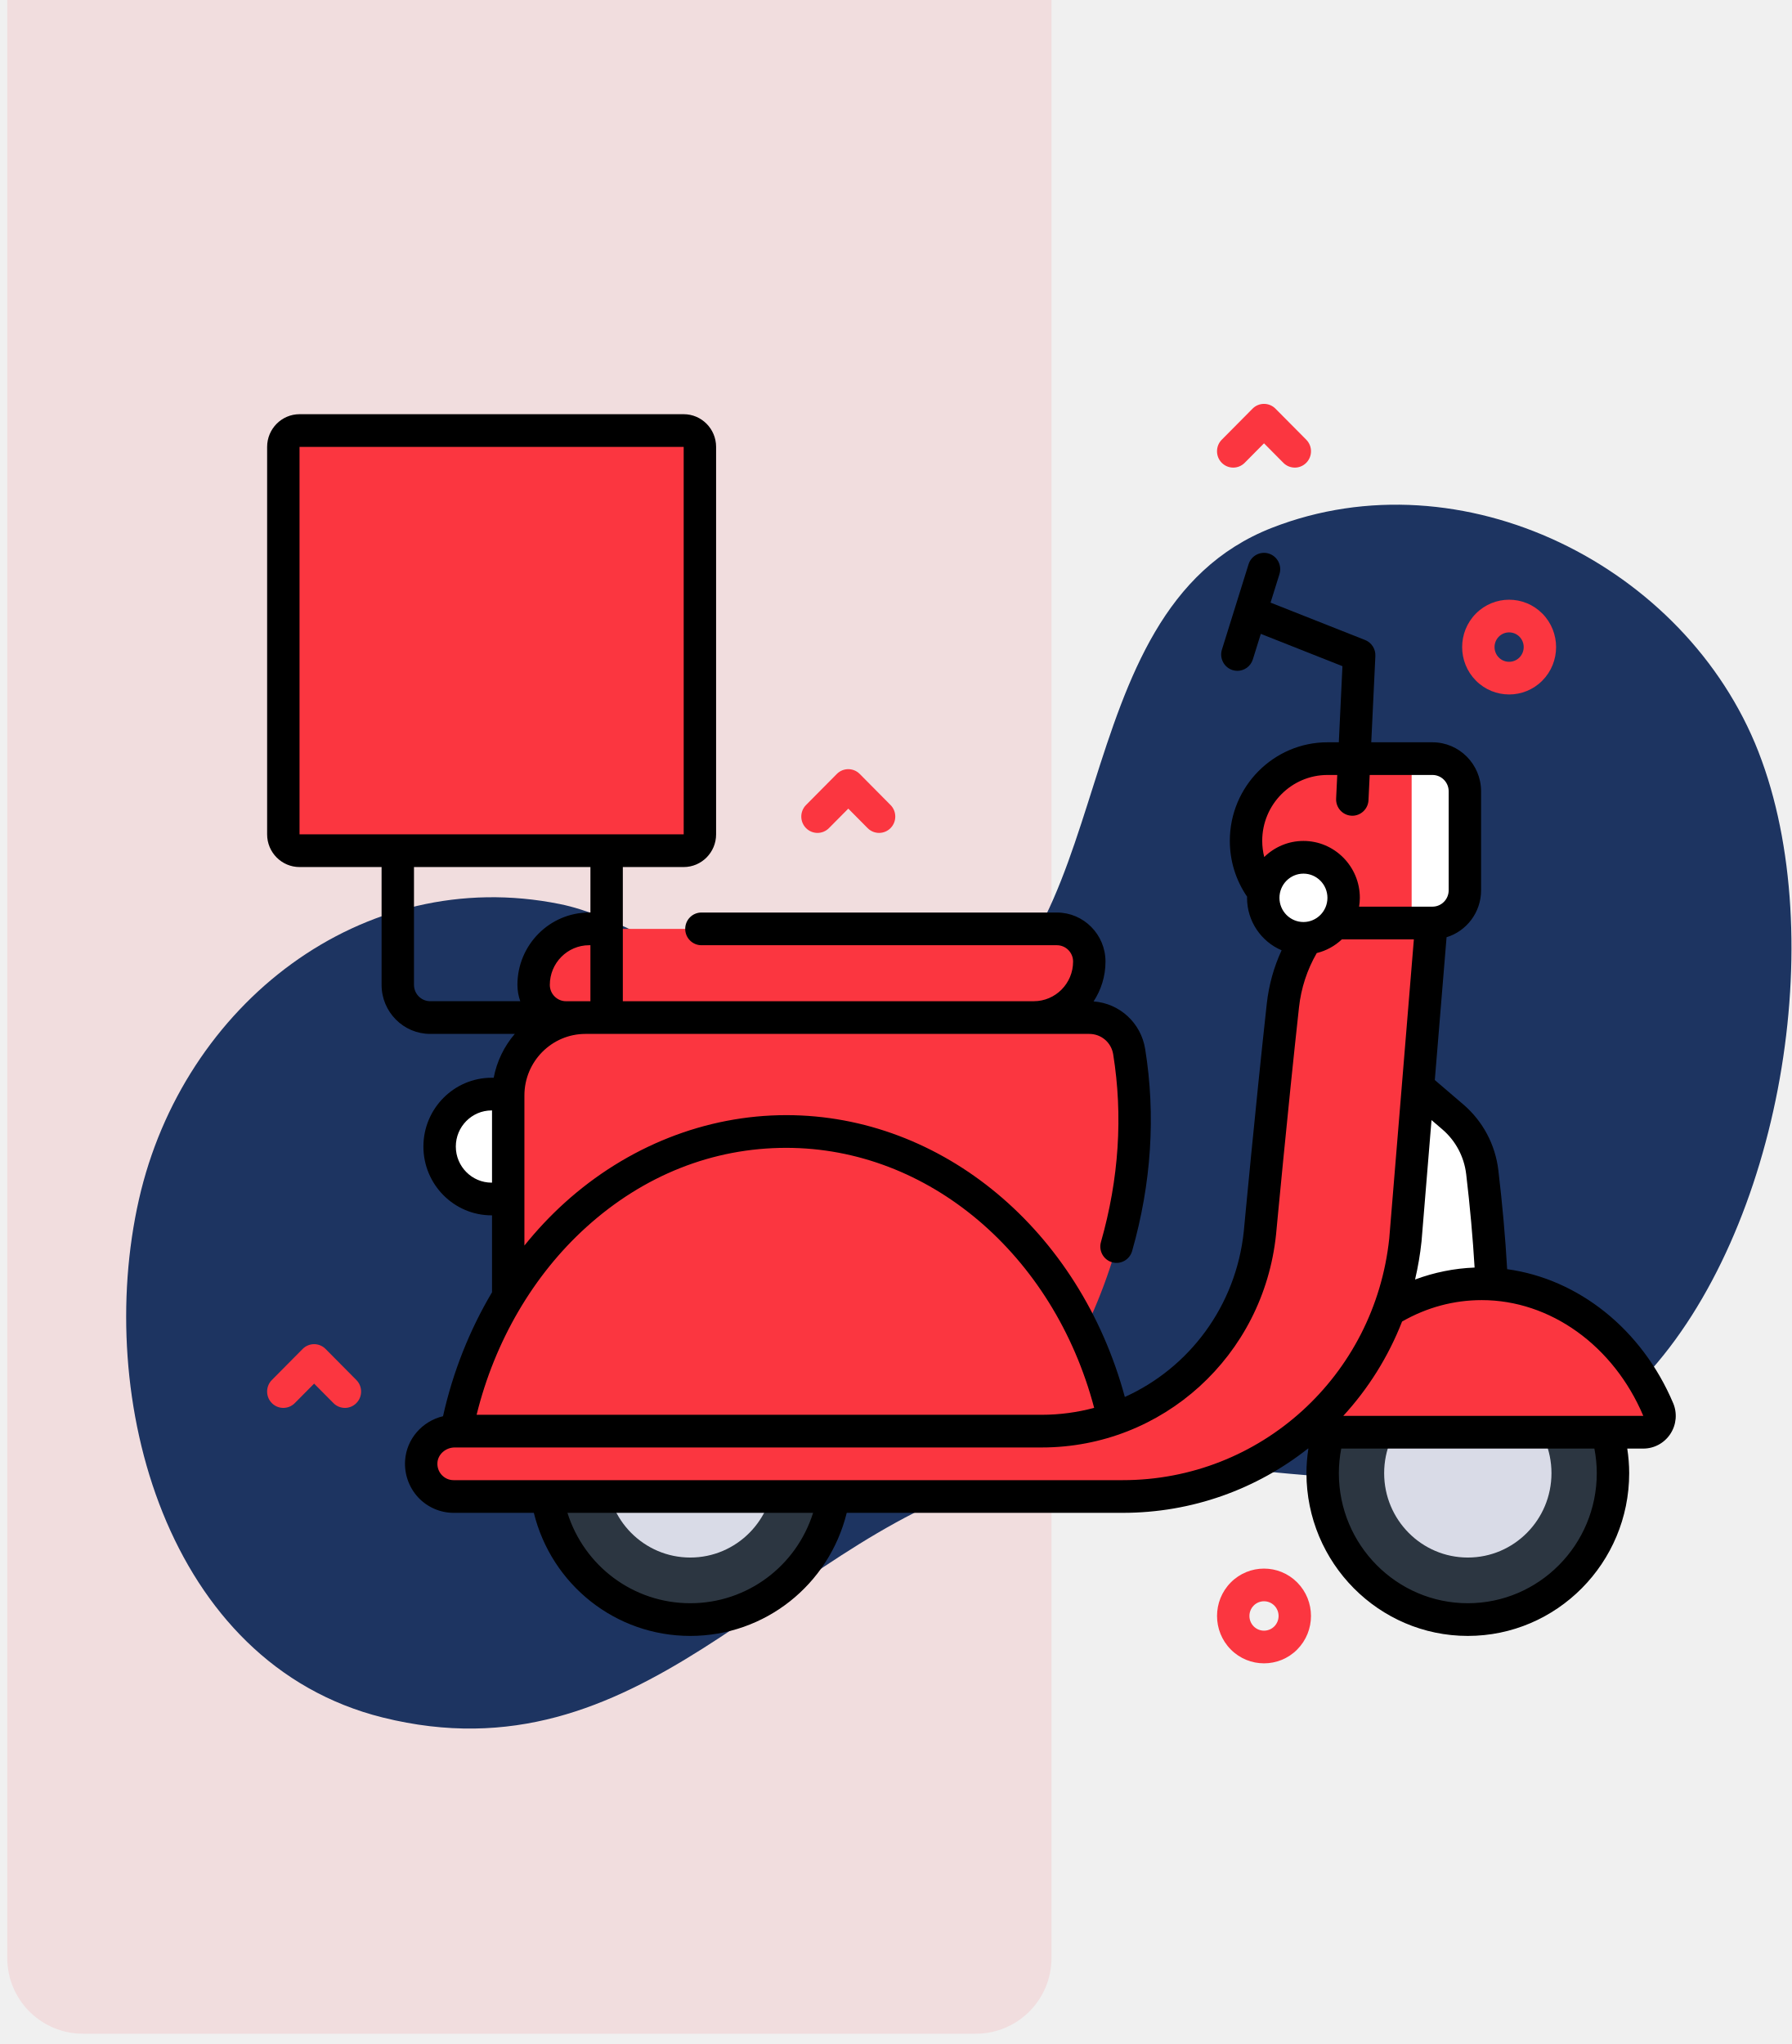
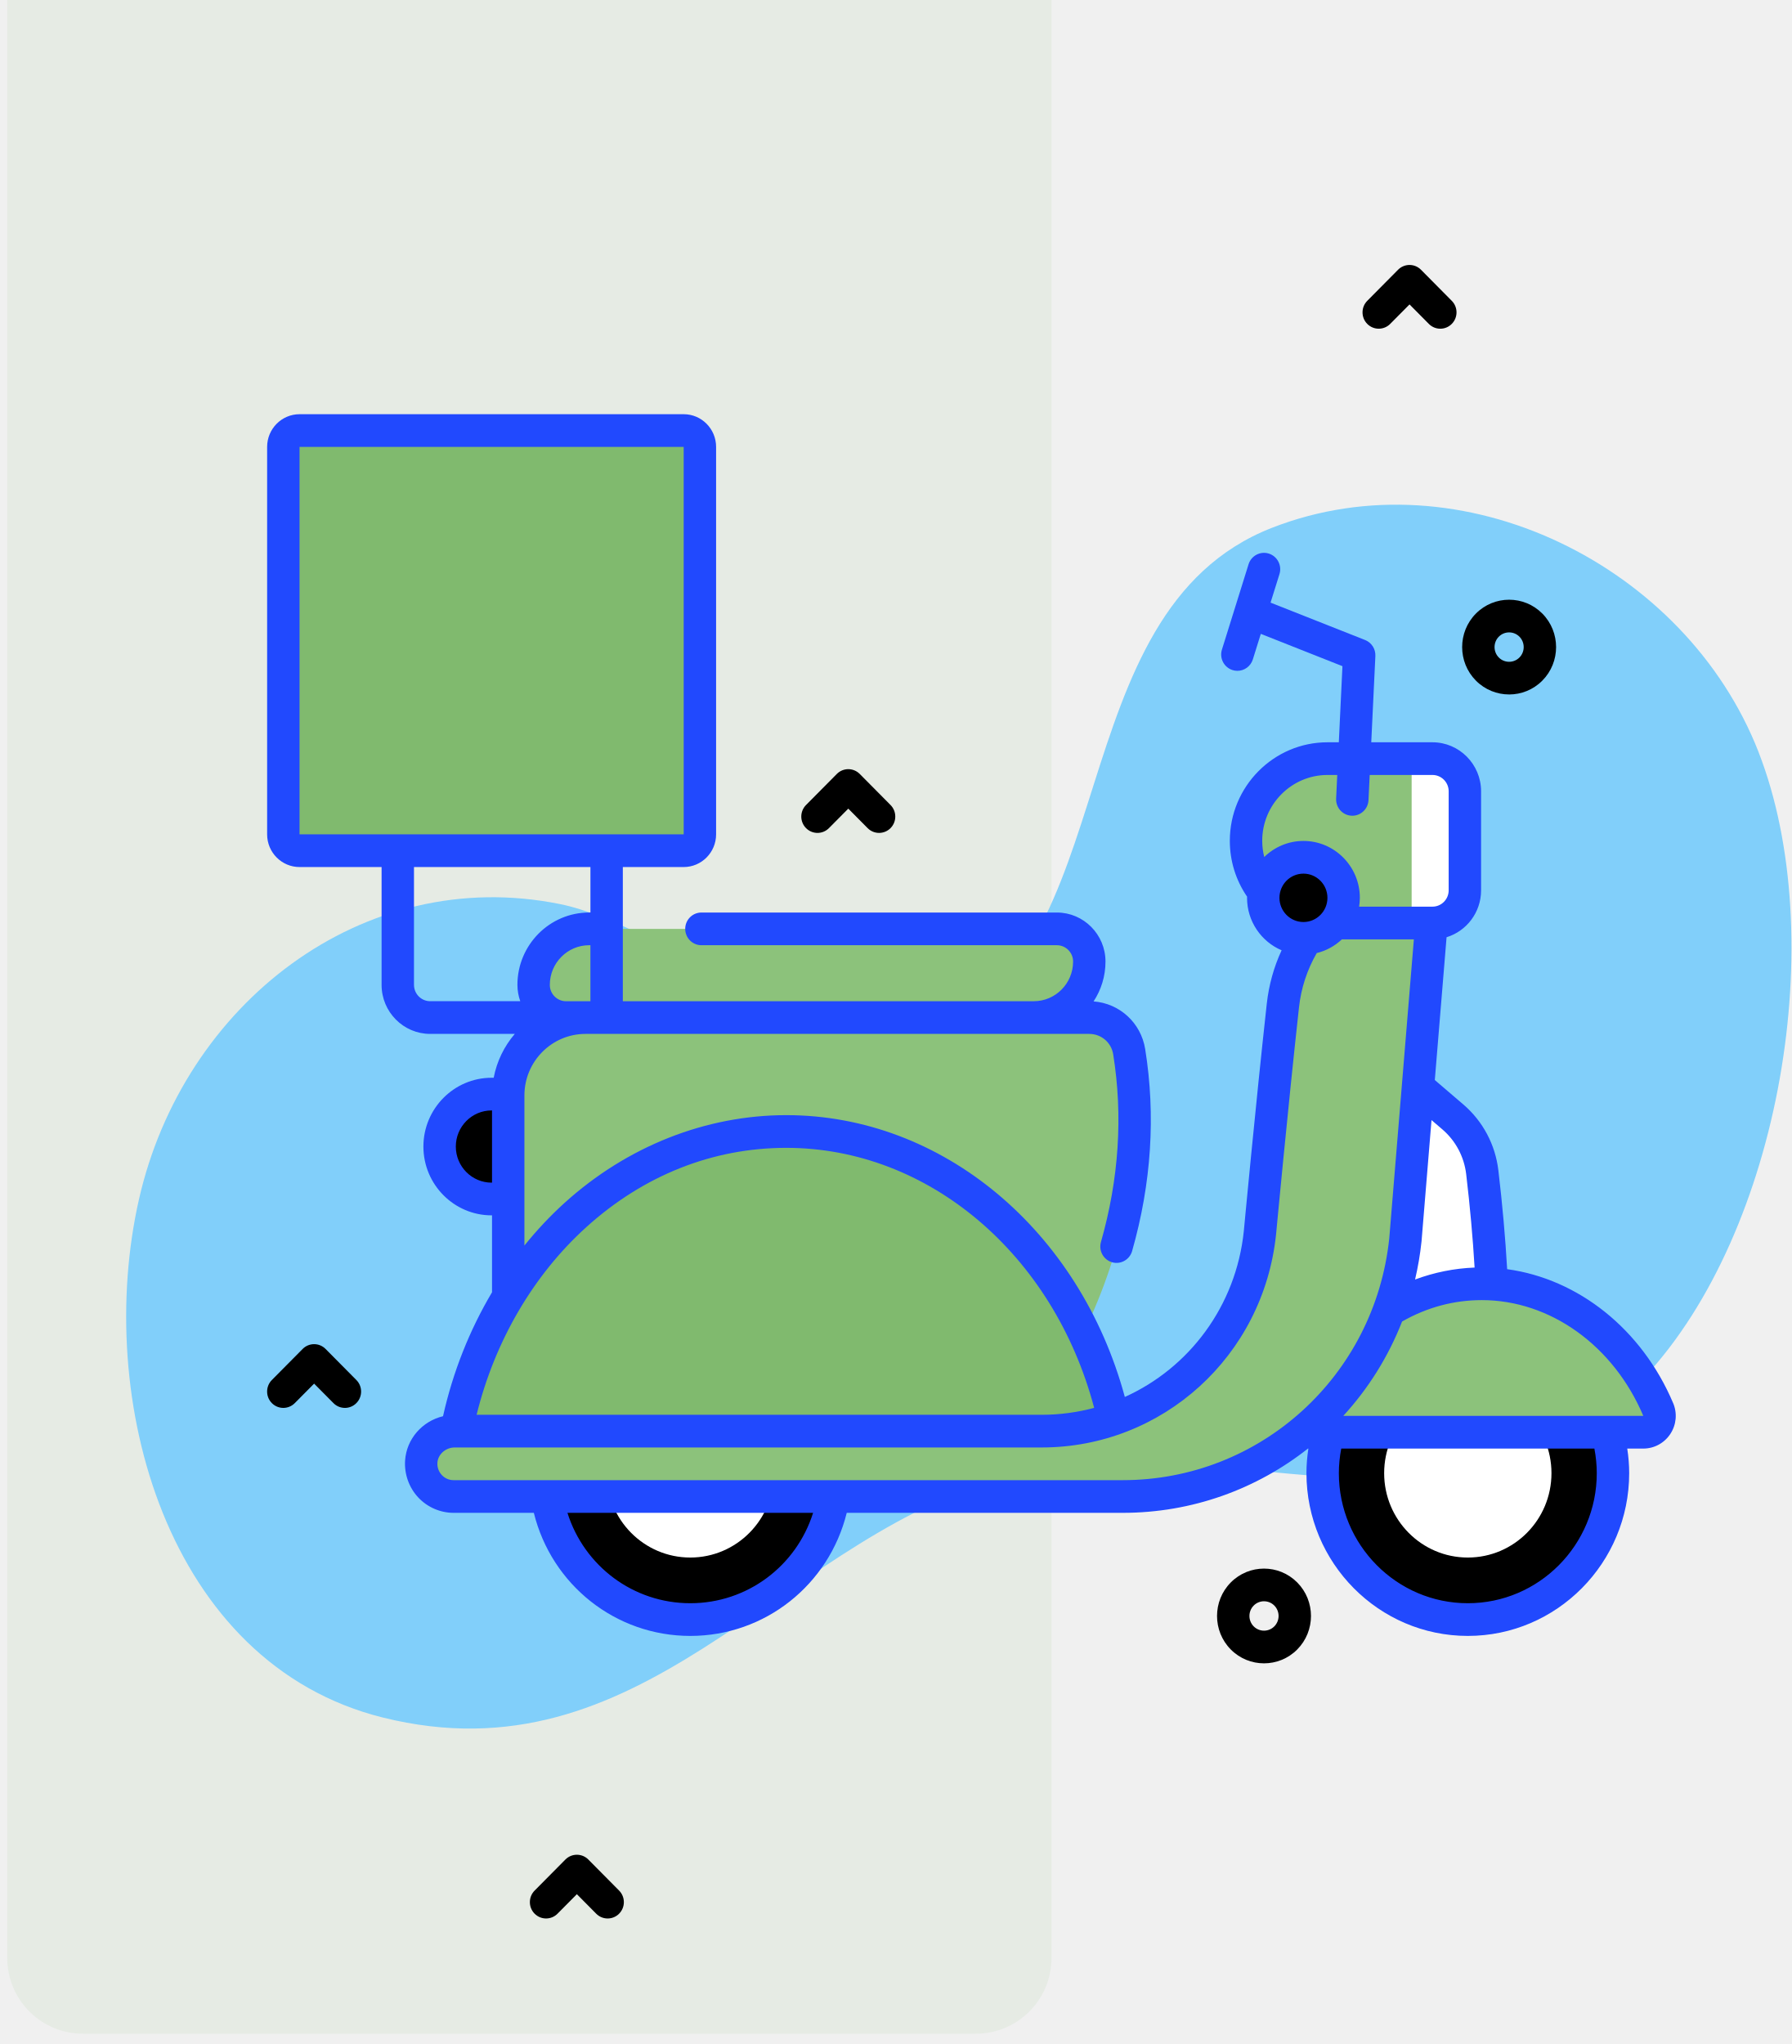
<svg xmlns="http://www.w3.org/2000/svg" width="142" height="162" viewBox="0 0 142 162">
  <g fill="none" fill-rule="evenodd">
    <g>
      <g>
-         <path fill="#FB3640" d="M.575 0h82.771v155.186c0 3.314-2.686 6-6 6H6.575c-3.314 0-6-2.686-6-6V0z" opacity=".1" transform="translate(-328 -1334) translate(328 1334)" />
-         <path fill="#1D3461" fill-rule="nonzero" d="M139.39 59.602c-5.765-14.777-23.52-23.638-38.558-17.774-17.166 6.694-11.474 34.203-27.066 39.765-8.423 3.005-20.873-8.22-29.383-9.94-15.68-3.172-29.875 7.975-33.37 23.412-3.567 15.75 2.153 36.784 19.327 41.059 20.457 5.091 31.113-13.437 48.275-18.757 17.61-5.46 37.193 7.434 51.772-8.254 10.771-11.59 14.71-34.878 9.002-49.51z" transform="translate(-328 -1334) translate(328 1334)" />
+         <path fill="#8CC27B" d="M.575 0h82.771v155.186c0 3.314-2.686 6-6 6H6.575c-3.314 0-6-2.686-6-6V0z" opacity=".1" transform="translate(-328 -1334) translate(328 1334)" />
+         <path fill="#81CFFA" fill-rule="nonzero" d="M139.39 59.602c-5.765-14.777-23.52-23.638-38.558-17.774-17.166 6.694-11.474 34.203-27.066 39.765-8.423 3.005-20.873-8.22-29.383-9.94-15.68-3.172-29.875 7.975-33.37 23.412-3.567 15.75 2.153 36.784 19.327 41.059 20.457 5.091 31.113-13.437 48.275-18.757 17.61-5.46 37.193 7.434 51.772-8.254 10.771-11.59 14.71-34.878 9.002-49.51z" transform="translate(-328 -1334) translate(328 1334)" />
        <g fill-rule="nonzero">
          <g>
-             <path fill="#FB3640" d="M31.907 33.352H1.457c-.709 0-1.284-.58-1.284-1.296V1.348C.173.632.748.052 1.458.052h30.45c.709 0 1.284.58 1.284 1.296v30.709c0 .715-.575 1.295-1.285 1.295z" transform="translate(-328 -1334) translate(328 1334) translate(21 32) translate(0 .777) translate(1.284 1.295)" />
+             <path fill="#80BA6E" d="M31.907 33.352H1.457c-.709 0-1.284-.58-1.284-1.296V1.348C.173.632.748.052 1.458.052h30.45c.709 0 1.284.58 1.284 1.296v30.709c0 .715-.575 1.295-1.285 1.295z" transform="translate(-328 -1334) translate(328 1334) translate(21 21) translate(0 11.777) translate(1.284 1.295)" />
            <g>
              <g>
-                 <path fill="#FFF" d="M6.953 26.5H5.637c-2.277 0-4.122-1.86-4.122-4.156 0-2.297 1.846-4.158 4.122-4.158h1.316v8.315z" transform="translate(-328 -1334) translate(328 1334) translate(21 32) translate(0 .777) translate(12.33 27.202) translate(0 8.55)" />
-                 <path fill="#FB3640" d="M45.663 47.489s13.503-14.05 10.511-32.665c-.25-1.56-1.595-2.703-3.162-2.703H13.073c-3.38 0-6.12 2.763-6.12 6.173v29.195h38.71z" transform="translate(-328 -1334) translate(328 1334) translate(21 32) translate(0 .777) translate(12.33 27.202) translate(0 8.55)" />
-                 <g transform="translate(-328 -1334) translate(328 1334) translate(21 32) translate(0 .777) translate(12.33 27.202) translate(0 8.55) translate(71.413 36.528)">
-                   <ellipse cx="11.602" cy="11.701" fill="#2C3641" rx="11.506" ry="11.604" />
-                   <ellipse cx="11.602" cy="11.701" fill="#D9DBE7" rx="6.631" ry="6.687" />
+                 <path fill="#000" d="M6.953 26.5H5.637c-2.277 0-4.122-1.86-4.122-4.156 0-2.297 1.846-4.158 4.122-4.158h1.316v8.315z" transform="translate(-328 -1334) translate(328 1334) translate(21 21) translate(0 11.777) translate(12.33 27.202) translate(0 8.55)" />
+                 <path fill="#8CC27B" d="M45.663 47.489s13.503-14.05 10.511-32.665c-.25-1.56-1.595-2.703-3.162-2.703H13.073c-3.38 0-6.12 2.763-6.12 6.173v29.195h38.71z" transform="translate(-328 -1334) translate(328 1334) translate(21 21) translate(0 11.777) translate(12.33 27.202) translate(0 8.55)" />
+                 <g transform="translate(-328 -1334) translate(328 1334) translate(21 21) translate(0 11.777) translate(12.33 27.202) translate(0 8.55) translate(71.413 36.528)">
+                   <ellipse cx="11.602" cy="11.701" fill="#000" rx="11.506" ry="11.604" />
+                   <ellipse cx="11.602" cy="11.701" fill="#FFF" rx="6.631" ry="6.687" />
                </g>
-                 <g transform="translate(-328 -1334) translate(328 1334) translate(21 32) translate(0 .777) translate(12.33 27.202) translate(0 8.55) translate(9.761 36.528)">
-                   <ellipse cx="11.623" cy="11.701" fill="#2C3641" rx="11.506" ry="11.604" />
-                   <ellipse cx="11.623" cy="11.701" fill="#D9DBE7" rx="6.631" ry="6.687" />
+                 <g transform="translate(-328 -1334) translate(328 1334) translate(21 21) translate(0 11.777) translate(12.33 27.202) translate(0 8.55) translate(9.761 36.528)">
+                   <ellipse cx="11.623" cy="11.701" fill="#000" rx="11.506" ry="11.604" />
+                   <ellipse cx="11.623" cy="11.701" fill="#FFF" rx="6.631" ry="6.687" />
                </g>
-                 <path fill="#FB3640" d="M55.542 47.488C53.844 32.63 42.605 21.15 28.994 21.15c-13.612 0-24.85 11.48-26.548 26.338h53.096z" transform="translate(-328 -1334) translate(328 1334) translate(21 32) translate(0 .777) translate(12.33 27.202) translate(0 8.55)" />
-                 <path fill="#FFF" d="M74.746 13.929L71.51 37.662h13.506c0-4.407-.34-8.942-.854-13.284-.202-1.706-1.035-3.271-2.334-4.384l-7.08-6.065z" transform="translate(-328 -1334) translate(328 1334) translate(21 32) translate(0 .777) translate(12.33 27.202) translate(0 8.55)" />
-                 <path fill="#FB3640" d="M96.924 44.985c.92 0 1.546-.948 1.184-1.8-2.494-5.895-7.816-9.967-13.983-9.967-6.778 0-12.535 4.919-14.64 11.767h27.44z" transform="translate(-328 -1334) translate(328 1334) translate(21 32) translate(0 .777) translate(12.33 27.202) translate(0 8.55)" />
-                 <path fill="#FB3640" d="M80.498.21c-6.225 0-11.454 4.72-12.141 10.959-.904 8.213-1.82 18.026-1.82 18.026-.937 8.952-8.374 15.703-17.3 15.703H2.711c-1.368 0-2.563 1.04-2.65 2.418-.098 1.509 1.087 2.763 2.562 2.763H55.66c11.562 0 21.196-8.745 22.409-20.341L80.498.21z" transform="translate(-328 -1334) translate(328 1334) translate(21 32) translate(0 .777) translate(12.33 27.202) translate(0 8.55)" />
-                 <path fill="#FB3640" d="M39.877 7.198H2.801c-1.419 0-2.569-1.16-2.569-2.59 0-2.452 1.97-4.439 4.4-4.439H41.71c1.419 0 2.569 1.16 2.569 2.591 0 2.451-1.97 4.438-4.4 4.438z" transform="translate(-328 -1334) translate(328 1334) translate(21 32) translate(0 .777) translate(12.33 27.202) translate(0 8.55) translate(8.734 4.922)" />
+                 <path fill="#80BA6E" d="M55.542 47.488C53.844 32.63 42.605 21.15 28.994 21.15c-13.612 0-24.85 11.48-26.548 26.338h53.096z" transform="translate(-328 -1334) translate(328 1334) translate(21 21) translate(0 11.777) translate(12.33 27.202) translate(0 8.55)" />
+                 <path fill="#FFF" d="M74.746 13.929L71.51 37.662h13.506c0-4.407-.34-8.942-.854-13.284-.202-1.706-1.035-3.271-2.334-4.384l-7.08-6.065z" transform="translate(-328 -1334) translate(328 1334) translate(21 21) translate(0 11.777) translate(12.33 27.202) translate(0 8.55)" />
+                 <path fill="#8CC27B" d="M96.924 44.985c.92 0 1.546-.948 1.184-1.8-2.494-5.895-7.816-9.967-13.983-9.967-6.778 0-12.535 4.919-14.64 11.767h27.44z" transform="translate(-328 -1334) translate(328 1334) translate(21 21) translate(0 11.777) translate(12.33 27.202) translate(0 8.55)" />
+                 <path fill="#8CC27B" d="M80.498.21c-6.225 0-11.454 4.72-12.141 10.959-.904 8.213-1.82 18.026-1.82 18.026-.937 8.952-8.374 15.703-17.3 15.703H2.711c-1.368 0-2.563 1.04-2.65 2.418-.098 1.509 1.087 2.763 2.562 2.763H55.66c11.562 0 21.196-8.745 22.409-20.341L80.498.21z" transform="translate(-328 -1334) translate(328 1334) translate(21 21) translate(0 11.777) translate(12.33 27.202) translate(0 8.55)" />
+                 <path fill="#8CC27B" d="M39.877 7.198H2.801c-1.419 0-2.569-1.16-2.569-2.59 0-2.452 1.97-4.439 4.4-4.439H41.71c1.419 0 2.569 1.16 2.569 2.591 0 2.451-1.97 4.438-4.4 4.438z" transform="translate(-328 -1334) translate(328 1334) translate(21 21) translate(0 11.777) translate(12.33 27.202) translate(0 8.55) translate(8.734 4.922)" />
              </g>
-               <g transform="translate(-328 -1334) translate(328 1334) translate(21 32) translate(0 .777) translate(12.33 27.202) translate(65.248)">
+               <g transform="translate(-328 -1334) translate(328 1334) translate(21 21) translate(0 11.777) translate(12.33 27.202) translate(65.248)">
                <g>
-                   <path fill="#FB3640" d="M14.966 13.176h-8.32c-3.567 0-6.458-2.917-6.458-6.514C.188 3.064 3.079.148 6.647.148h8.319c1.419 0 2.569 1.16 2.569 2.59v7.847c0 1.431-1.15 2.59-2.57 2.59z" />
+                   <path fill="#8CC27B" d="M14.966 13.176h-8.32c-3.567 0-6.458-2.917-6.458-6.514C.188 3.064 3.079.148 6.647.148h8.319c1.419 0 2.569 1.16 2.569 2.59v7.847c0 1.431-1.15 2.59-2.57 2.59z" />
                  <path fill="#FFF" d="M14.966.148h-1.651v13.028h1.65c1.42 0 2.57-1.16 2.57-2.59V2.737c0-1.43-1.15-2.59-2.57-2.59z" />
                </g>
-                 <ellipse cx="4.739" cy="11.181" fill="#FFF" rx="3.186" ry="3.213" />
+                 <ellipse cx="4.739" cy="11.181" fill="#000" rx="3.186" ry="3.213" />
              </g>
            </g>
-             <path fill="#000" d="M111.62 78.427c-2.474-5.847-7.504-9.84-13.157-10.614-.141-2.49-.375-5.12-.697-7.837-.241-2.037-1.228-3.89-2.777-5.218l-2.26-1.935.932-11.318c1.581-.483 2.736-1.967 2.736-3.718V29.94c0-2.142-1.728-3.886-3.853-3.886h-4.852l.326-6.837c.027-.555-.3-1.065-.813-1.268l-7.495-2.964.706-2.26c.213-.683-.163-1.41-.84-1.626-.676-.214-1.397.165-1.61.847l-2.11 6.76c-.214.683.162 1.41.839 1.625.128.04.258.06.386.06.546 0 1.052-.354 1.225-.907l.631-2.023 6.471 2.56-.288 6.033h-.896c-4.27 0-7.743 3.503-7.743 7.81 0 1.595.475 3.122 1.37 4.428-.001.03-.005.06-.005.09 0 1.868 1.132 3.473 2.74 4.157-.617 1.334-1.013 2.754-1.176 4.238-.895 8.13-1.814 17.949-1.821 18.032-.621 5.941-4.335 10.835-9.43 13.132-3.576-13.205-14.47-22.336-26.835-22.336-6.374 0-12.612 2.467-17.567 6.947-1.145 1.035-2.209 2.171-3.19 3.388V54.044c0-2.69 2.17-4.877 4.836-4.877H65.341c.948 0 1.745.68 1.895 1.615.783 4.87.457 9.876-.97 14.88-.196.687.198 1.405.88 1.603.682.198 1.393-.2 1.59-.887 1.531-5.374 1.88-10.76 1.036-16.01-.334-2.083-2.027-3.622-4.09-3.777.596-.906.944-1.992.944-3.158 0-2.143-1.728-3.886-3.853-3.886H34.598c-.71 0-1.285.58-1.285 1.295 0 .716.575 1.296 1.285 1.296h28.175c.708 0 1.285.58 1.285 1.295 0 1.733-1.398 3.143-3.117 3.143H28.368V35.942h4.824c1.416 0 2.569-1.162 2.569-2.59V2.641c0-1.428-1.153-2.59-2.57-2.59H2.742C1.327.052.174 1.214.174 2.642v30.71c0 1.428 1.153 2.59 2.569 2.59h6.503v9.34c0 2.142 1.729 3.885 3.854 3.885h6.704c-.834.973-1.423 2.163-1.672 3.475h-.164c-2.981 0-5.407 2.446-5.407 5.453s2.426 5.452 5.407 5.452h.032v6.056c0 .012.003.023.003.035-1.78 2.995-3.106 6.323-3.887 9.829-1.64.391-2.896 1.794-3.007 3.516-.069 1.07.308 2.133 1.034 2.914.726.78 1.75 1.228 2.811 1.228h6.36c1.41 5.707 6.48 9.755 12.401 9.755 5.922 0 10.991-4.048 12.401-9.755H67.99c5.523 0 10.627-1.892 14.684-5.093h.034c-.098.647-.153 1.298-.153 1.948 0 7.113 5.738 12.9 12.79 12.9 7.053 0 12.791-5.787 12.791-12.9 0-.65-.054-1.301-.153-1.948h1.272c.866 0 1.668-.436 2.146-1.165.477-.727.559-1.64.22-2.44zm-86.216-31.85h-1.539c-.708 0-1.284-.582-1.284-1.296 0-1.733 1.398-3.143 3.116-3.143h.102v4.438h-.395zM2.742 2.642h30.45l.001 30.709H2.742V2.642zm9.072 42.638v-9.339H25.8v3.605h-.102c-3.135 0-5.685 2.573-5.685 5.734 0 .455.082.89.225 1.295h-7.138c-.709 0-1.285-.58-1.285-1.295zm6.153 15.676c-1.564 0-2.837-1.284-2.837-2.862s1.273-2.862 2.837-2.862H18v5.724h-.032zm75.359-4.224c1.054.903 1.725 2.164 1.89 3.55.303 2.564.527 5.048.667 7.403-1.608.061-3.2.383-4.718.947.228-.98.403-1.982.51-3.008l.003-.028.79-9.599.858.735zm-9.101-28.088h.771l-.089 1.873c-.034.715.513 1.322 1.221 1.356l.063.002c.68 0 1.249-.54 1.282-1.234l.095-1.997h4.976c.708 0 1.284.581 1.284 1.295v7.847c0 .714-.576 1.295-1.284 1.295h-5.816c.035-.228.059-.46.059-.7 0-2.485-2.006-4.508-4.47-4.508-1.208 0-2.303.487-3.108 1.274-.104-.416-.16-.846-.16-1.284 0-2.877 2.322-5.219 5.176-5.219zm-1.908 7.82c1.048 0 1.901.86 1.901 1.918 0 1.057-.853 1.917-1.901 1.917-1.049 0-1.902-.86-1.902-1.917 0-1.058.853-1.918 1.902-1.918zM25.473 64.482c4.547-4.112 10.029-6.285 15.851-6.285 11.256 0 21.184 8.433 24.404 20.608-1.33.356-2.724.549-4.16.549h-44.79c1.435-5.827 4.496-11.077 8.695-14.872zm8.241 29.807c-4.511 0-8.405-2.939-9.735-7.163h19.47c-1.33 4.224-5.223 7.163-9.735 7.163zm-18.76-9.754c-.36 0-.692-.146-.938-.41-.245-.264-.367-.61-.344-.974.043-.666.657-1.207 1.37-1.207h46.525c9.585 0 17.572-7.249 18.578-16.877.01-.098.926-9.895 1.819-18.004.168-1.532.643-2.978 1.407-4.304.758-.185 1.44-.565 1.992-1.086h5.706l-1.95 23.695c-1.15 10.928-10.231 19.167-21.13 19.167H14.953zm90.613-.554c0 5.684-4.586 10.308-10.222 10.308-5.636 0-10.222-4.624-10.222-10.308 0-.65.066-1.304.189-1.949h20.066c.123.645.189 1.299.189 1.949zm-20.094-4.54c1.978-2.153 3.568-4.681 4.662-7.479 1.97-1.122 4.094-1.697 6.32-1.697 5.417 0 10.442 3.603 12.8 9.176H85.472z" transform="translate(-328 -1334) translate(328 1334) translate(21 32) translate(0 .777)" />
+             <path fill="#2149FE" d="M111.62 78.427c-2.474-5.847-7.504-9.84-13.157-10.614-.141-2.49-.375-5.12-.697-7.837-.241-2.037-1.228-3.89-2.777-5.218l-2.26-1.935.932-11.318c1.581-.483 2.736-1.967 2.736-3.718V29.94c0-2.142-1.728-3.886-3.853-3.886h-4.852l.326-6.837c.027-.555-.3-1.065-.813-1.268l-7.495-2.964.706-2.26c.213-.683-.163-1.41-.84-1.626-.676-.214-1.397.165-1.61.847l-2.11 6.76c-.214.683.162 1.41.839 1.625.128.04.258.06.386.06.546 0 1.052-.354 1.225-.907l.631-2.023 6.471 2.56-.288 6.033h-.896c-4.27 0-7.743 3.503-7.743 7.81 0 1.595.475 3.122 1.37 4.428-.001.03-.005.06-.005.09 0 1.868 1.132 3.473 2.74 4.157-.617 1.334-1.013 2.754-1.176 4.238-.895 8.13-1.814 17.949-1.821 18.032-.621 5.941-4.335 10.835-9.43 13.132-3.576-13.205-14.47-22.336-26.835-22.336-6.374 0-12.612 2.467-17.567 6.947-1.145 1.035-2.209 2.171-3.19 3.388V54.044c0-2.69 2.17-4.877 4.836-4.877H65.341c.948 0 1.745.68 1.895 1.615.783 4.87.457 9.876-.97 14.88-.196.687.198 1.405.88 1.603.682.198 1.393-.2 1.59-.887 1.531-5.374 1.88-10.76 1.036-16.01-.334-2.083-2.027-3.622-4.09-3.777.596-.906.944-1.992.944-3.158 0-2.143-1.728-3.886-3.853-3.886H34.598c-.71 0-1.285.58-1.285 1.295 0 .716.575 1.296 1.285 1.296h28.175c.708 0 1.285.58 1.285 1.295 0 1.733-1.398 3.143-3.117 3.143H28.368V35.942h4.824c1.416 0 2.569-1.162 2.569-2.59V2.641c0-1.428-1.153-2.59-2.57-2.59H2.742C1.327.052.174 1.214.174 2.642v30.71c0 1.428 1.153 2.59 2.569 2.59h6.503v9.34c0 2.142 1.729 3.885 3.854 3.885h6.704c-.834.973-1.423 2.163-1.672 3.475h-.164c-2.981 0-5.407 2.446-5.407 5.453s2.426 5.452 5.407 5.452h.032v6.056c0 .012.003.023.003.035-1.78 2.995-3.106 6.323-3.887 9.829-1.64.391-2.896 1.794-3.007 3.516-.069 1.07.308 2.133 1.034 2.914.726.78 1.75 1.228 2.811 1.228h6.36c1.41 5.707 6.48 9.755 12.401 9.755 5.922 0 10.991-4.048 12.401-9.755H67.99c5.523 0 10.627-1.892 14.684-5.093h.034c-.098.647-.153 1.298-.153 1.948 0 7.113 5.738 12.9 12.79 12.9 7.053 0 12.791-5.787 12.791-12.9 0-.65-.054-1.301-.153-1.948h1.272c.866 0 1.668-.436 2.146-1.165.477-.727.559-1.64.22-2.44zm-86.216-31.85h-1.539c-.708 0-1.284-.582-1.284-1.296 0-1.733 1.398-3.143 3.116-3.143h.102v4.438h-.395zM2.742 2.642h30.45l.001 30.709H2.742V2.642zm9.072 42.638v-9.339H25.8v3.605h-.102c-3.135 0-5.685 2.573-5.685 5.734 0 .455.082.89.225 1.295h-7.138c-.709 0-1.285-.58-1.285-1.295zm6.153 15.676c-1.564 0-2.837-1.284-2.837-2.862s1.273-2.862 2.837-2.862H18v5.724h-.032zm75.359-4.224c1.054.903 1.725 2.164 1.89 3.55.303 2.564.527 5.048.667 7.403-1.608.061-3.2.383-4.718.947.228-.98.403-1.982.51-3.008l.003-.028.79-9.599.858.735zm-9.101-28.088h.771l-.089 1.873c-.034.715.513 1.322 1.221 1.356l.063.002c.68 0 1.249-.54 1.282-1.234l.095-1.997h4.976c.708 0 1.284.581 1.284 1.295v7.847c0 .714-.576 1.295-1.284 1.295h-5.816c.035-.228.059-.46.059-.7 0-2.485-2.006-4.508-4.47-4.508-1.208 0-2.303.487-3.108 1.274-.104-.416-.16-.846-.16-1.284 0-2.877 2.322-5.219 5.176-5.219zm-1.908 7.82c1.048 0 1.901.86 1.901 1.918 0 1.057-.853 1.917-1.901 1.917-1.049 0-1.902-.86-1.902-1.917 0-1.058.853-1.918 1.902-1.918zM25.473 64.482c4.547-4.112 10.029-6.285 15.851-6.285 11.256 0 21.184 8.433 24.404 20.608-1.33.356-2.724.549-4.16.549h-44.79c1.435-5.827 4.496-11.077 8.695-14.872zm8.241 29.807c-4.511 0-8.405-2.939-9.735-7.163h19.47c-1.33 4.224-5.223 7.163-9.735 7.163zm-18.76-9.754c-.36 0-.692-.146-.938-.41-.245-.264-.367-.61-.344-.974.043-.666.657-1.207 1.37-1.207h46.525c9.585 0 17.572-7.249 18.578-16.877.01-.098.926-9.895 1.819-18.004.168-1.532.643-2.978 1.407-4.304.758-.185 1.44-.565 1.992-1.086h5.706l-1.95 23.695c-1.15 10.928-10.231 19.167-21.13 19.167H14.953zm90.613-.554c0 5.684-4.586 10.308-10.222 10.308-5.636 0-10.222-4.624-10.222-10.308 0-.65.066-1.304.189-1.949h20.066c.123.645.189 1.299.189 1.949zm-20.094-4.54c1.978-2.153 3.568-4.681 4.662-7.479 1.97-1.122 4.094-1.697 6.32-1.697 5.417 0 10.442 3.603 12.8 9.176H85.472z" transform="translate(-328 -1334) translate(328 1334) translate(21 21) translate(0 11.777)" />
          </g>
-           <path fill="#FB3640" d="M48.679 34.013c-.329 0-.657-.126-.908-.38l-1.532-1.544-1.533 1.545c-.501.506-1.314.506-1.816 0s-.502-1.326 0-1.832l2.44-2.461c.502-.506 1.315-.506 1.817 0l2.44 2.461c.502.506.502 1.326 0 1.832-.25.253-.58.379-.908.379zM81.631 5.06c-.328 0-.657-.126-.908-.379l-1.532-1.545-1.532 1.545c-.502.506-1.315.506-1.817 0-.501-.505-.501-1.326 0-1.831l2.44-2.461c.502-.506 1.316-.506 1.817 0l2.44 2.46c.502.506.502 1.327 0 1.832-.25.253-.579.38-.908.38zM6.338 79.585c-.329 0-.657-.126-.908-.38l-1.532-1.544-1.532 1.545c-.502.506-1.315.506-1.817 0-.501-.506-.501-1.326 0-1.832l2.44-2.461c.503-.506 1.316-.506 1.817 0l2.44 2.461c.502.506.502 1.326 0 1.832-.25.253-.579.38-.908.38zM79.19 99.83c-.953 0-1.907-.366-2.633-1.098-1.452-1.465-1.452-3.848 0-5.312 1.452-1.465 3.815-1.465 5.267 0 1.453 1.464 1.453 3.847 0 5.312-.725.732-1.68 1.098-2.633 1.098zm0-4.92c-.295 0-.591.114-.817.341-.45.455-.45 1.194 0 1.649.451.454 1.184.454 1.635 0 .45-.455.45-1.194 0-1.649-.225-.227-.521-.34-.817-.34zM98.62 23.04c-.954 0-1.908-.365-2.634-1.098-1.453-1.464-1.453-3.847 0-5.312 1.451-1.464 3.815-1.465 5.267 0 1.452 1.465 1.452 3.848 0 5.312-.726.733-1.68 1.099-2.633 1.099zm0-4.919c-.296 0-.593.113-.818.34-.45.455-.45 1.195 0 1.65.45.454 1.183.454 1.635 0 .45-.455.45-1.195 0-1.65-.226-.227-.522-.34-.817-.34z" transform="translate(-328 -1334) translate(328 1334) translate(21 32)" />
+           <path fill="#000" d="M48.679 45.013c-.329 0-.657-.126-.908-.38l-1.532-1.544-1.533 1.545c-.501.506-1.314.506-1.816 0s-.502-1.326 0-1.832l2.44-2.461c.502-.506 1.315-.506 1.817 0l2.44 2.461c.502.506.502 1.326 0 1.832-.25.253-.58.379-.908.379zM27.165 131.052c-.328 0-.658-.127-.908-.38l-1.532-1.545-1.533 1.545c-.5.506-1.315.506-1.816 0-.501-.505-.501-1.326 0-1.831l2.44-2.462c.502-.505 1.316-.505 1.817 0l2.44 2.462c.502.505.502 1.326 0 1.831-.25.253-.58.38-.908.38zM93.165 5.052c-.328 0-.658-.127-.908-.38l-1.532-1.545-1.533 1.545c-.5.506-1.315.506-1.816 0-.501-.505-.501-1.326 0-1.831l2.44-2.462c.502-.505 1.316-.505 1.817 0l2.44 2.462c.502.505.502 1.326 0 1.831-.25.253-.58.38-.908.38zM6.338 90.585c-.329 0-.657-.126-.908-.38l-1.532-1.544-1.532 1.545c-.502.506-1.315.506-1.817 0-.501-.506-.501-1.326 0-1.832l2.44-2.461c.503-.506 1.316-.506 1.817 0l2.44 2.461c.502.506.502 1.326 0 1.832-.25.253-.579.38-.908.38zM79.19 110.83c-.953 0-1.907-.366-2.633-1.098-1.452-1.465-1.452-3.848 0-5.312 1.452-1.465 3.815-1.465 5.267 0 1.453 1.464 1.453 3.847 0 5.312-.725.732-1.68 1.098-2.633 1.098zm0-4.92c-.295 0-.591.114-.817.341-.45.455-.45 1.194 0 1.649.451.454 1.184.454 1.635 0 .45-.455.45-1.194 0-1.649-.225-.227-.521-.34-.817-.34zM98.62 34.04c-.954 0-1.908-.365-2.634-1.098-1.453-1.464-1.453-3.847 0-5.312 1.451-1.464 3.815-1.465 5.267 0 1.452 1.465 1.452 3.848 0 5.312-.726.733-1.68 1.099-2.633 1.099zm0-4.919c-.296 0-.593.113-.818.34-.45.455-.45 1.195 0 1.65.45.454 1.183.454 1.635 0 .45-.455.45-1.195 0-1.65-.226-.227-.522-.34-.817-.34z" transform="translate(-328 -1334) translate(328 1334) translate(21 21)" />
        </g>
      </g>
    </g>
  </g>
</svg>
